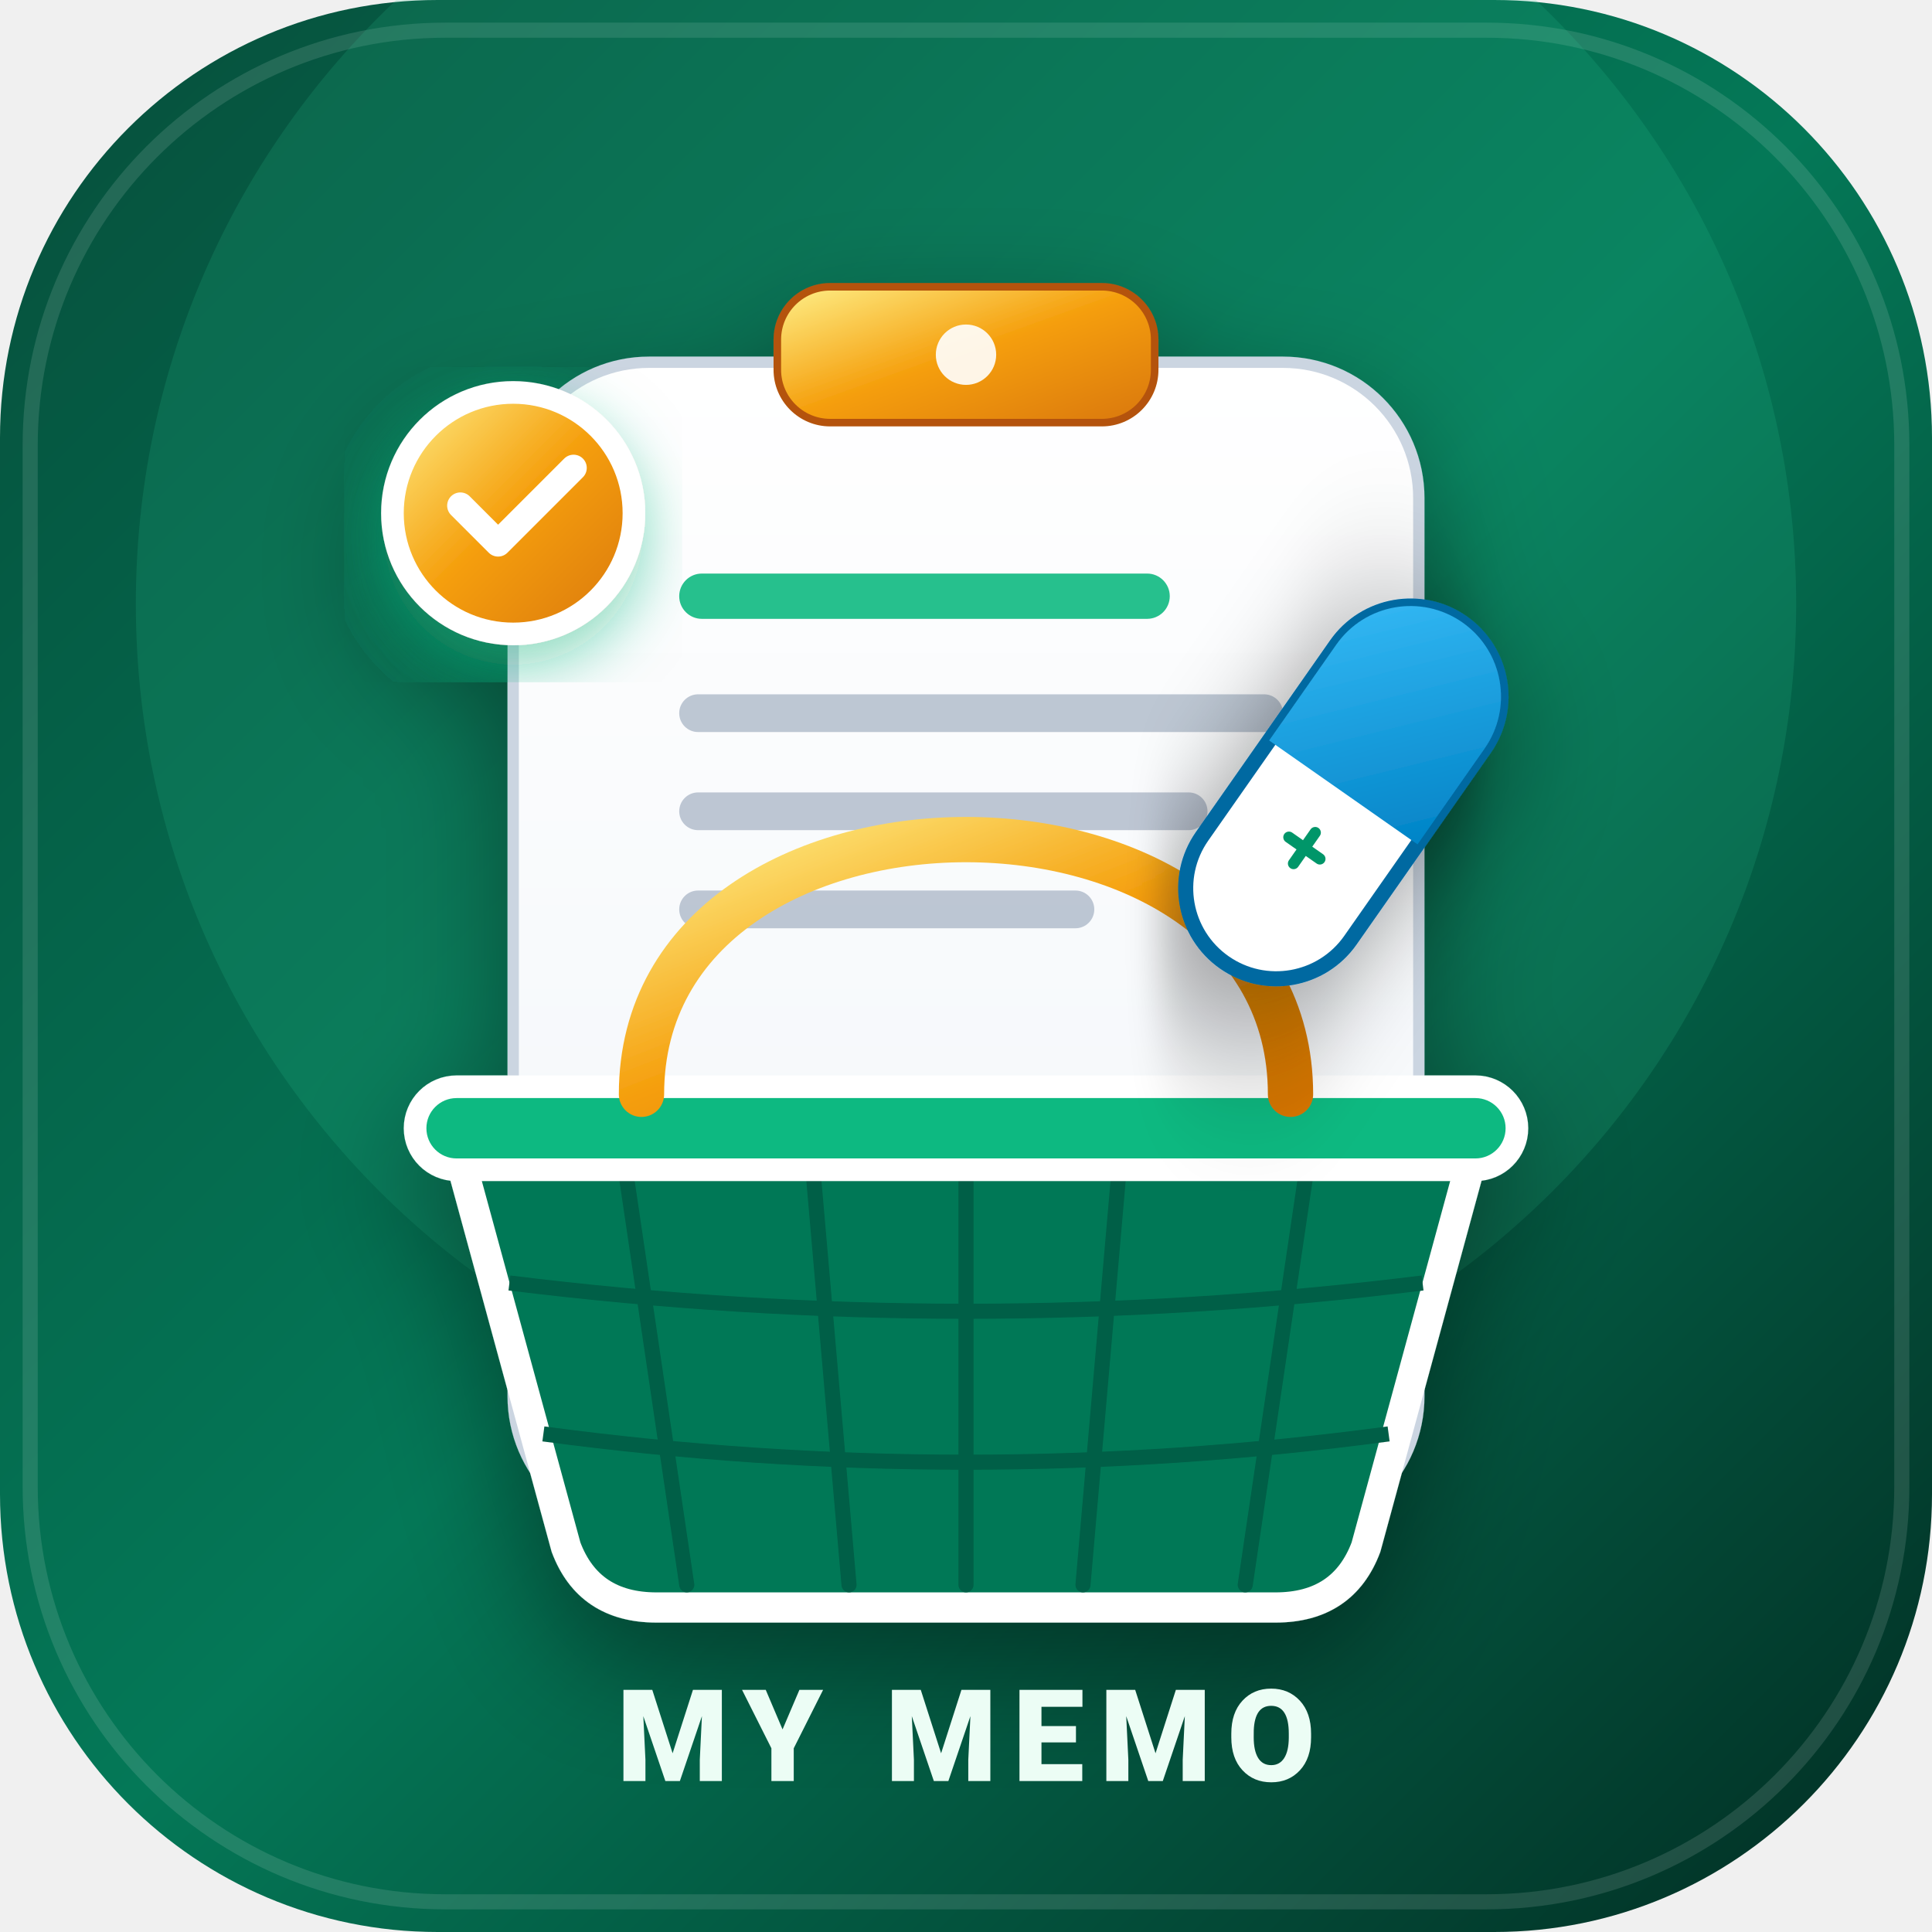
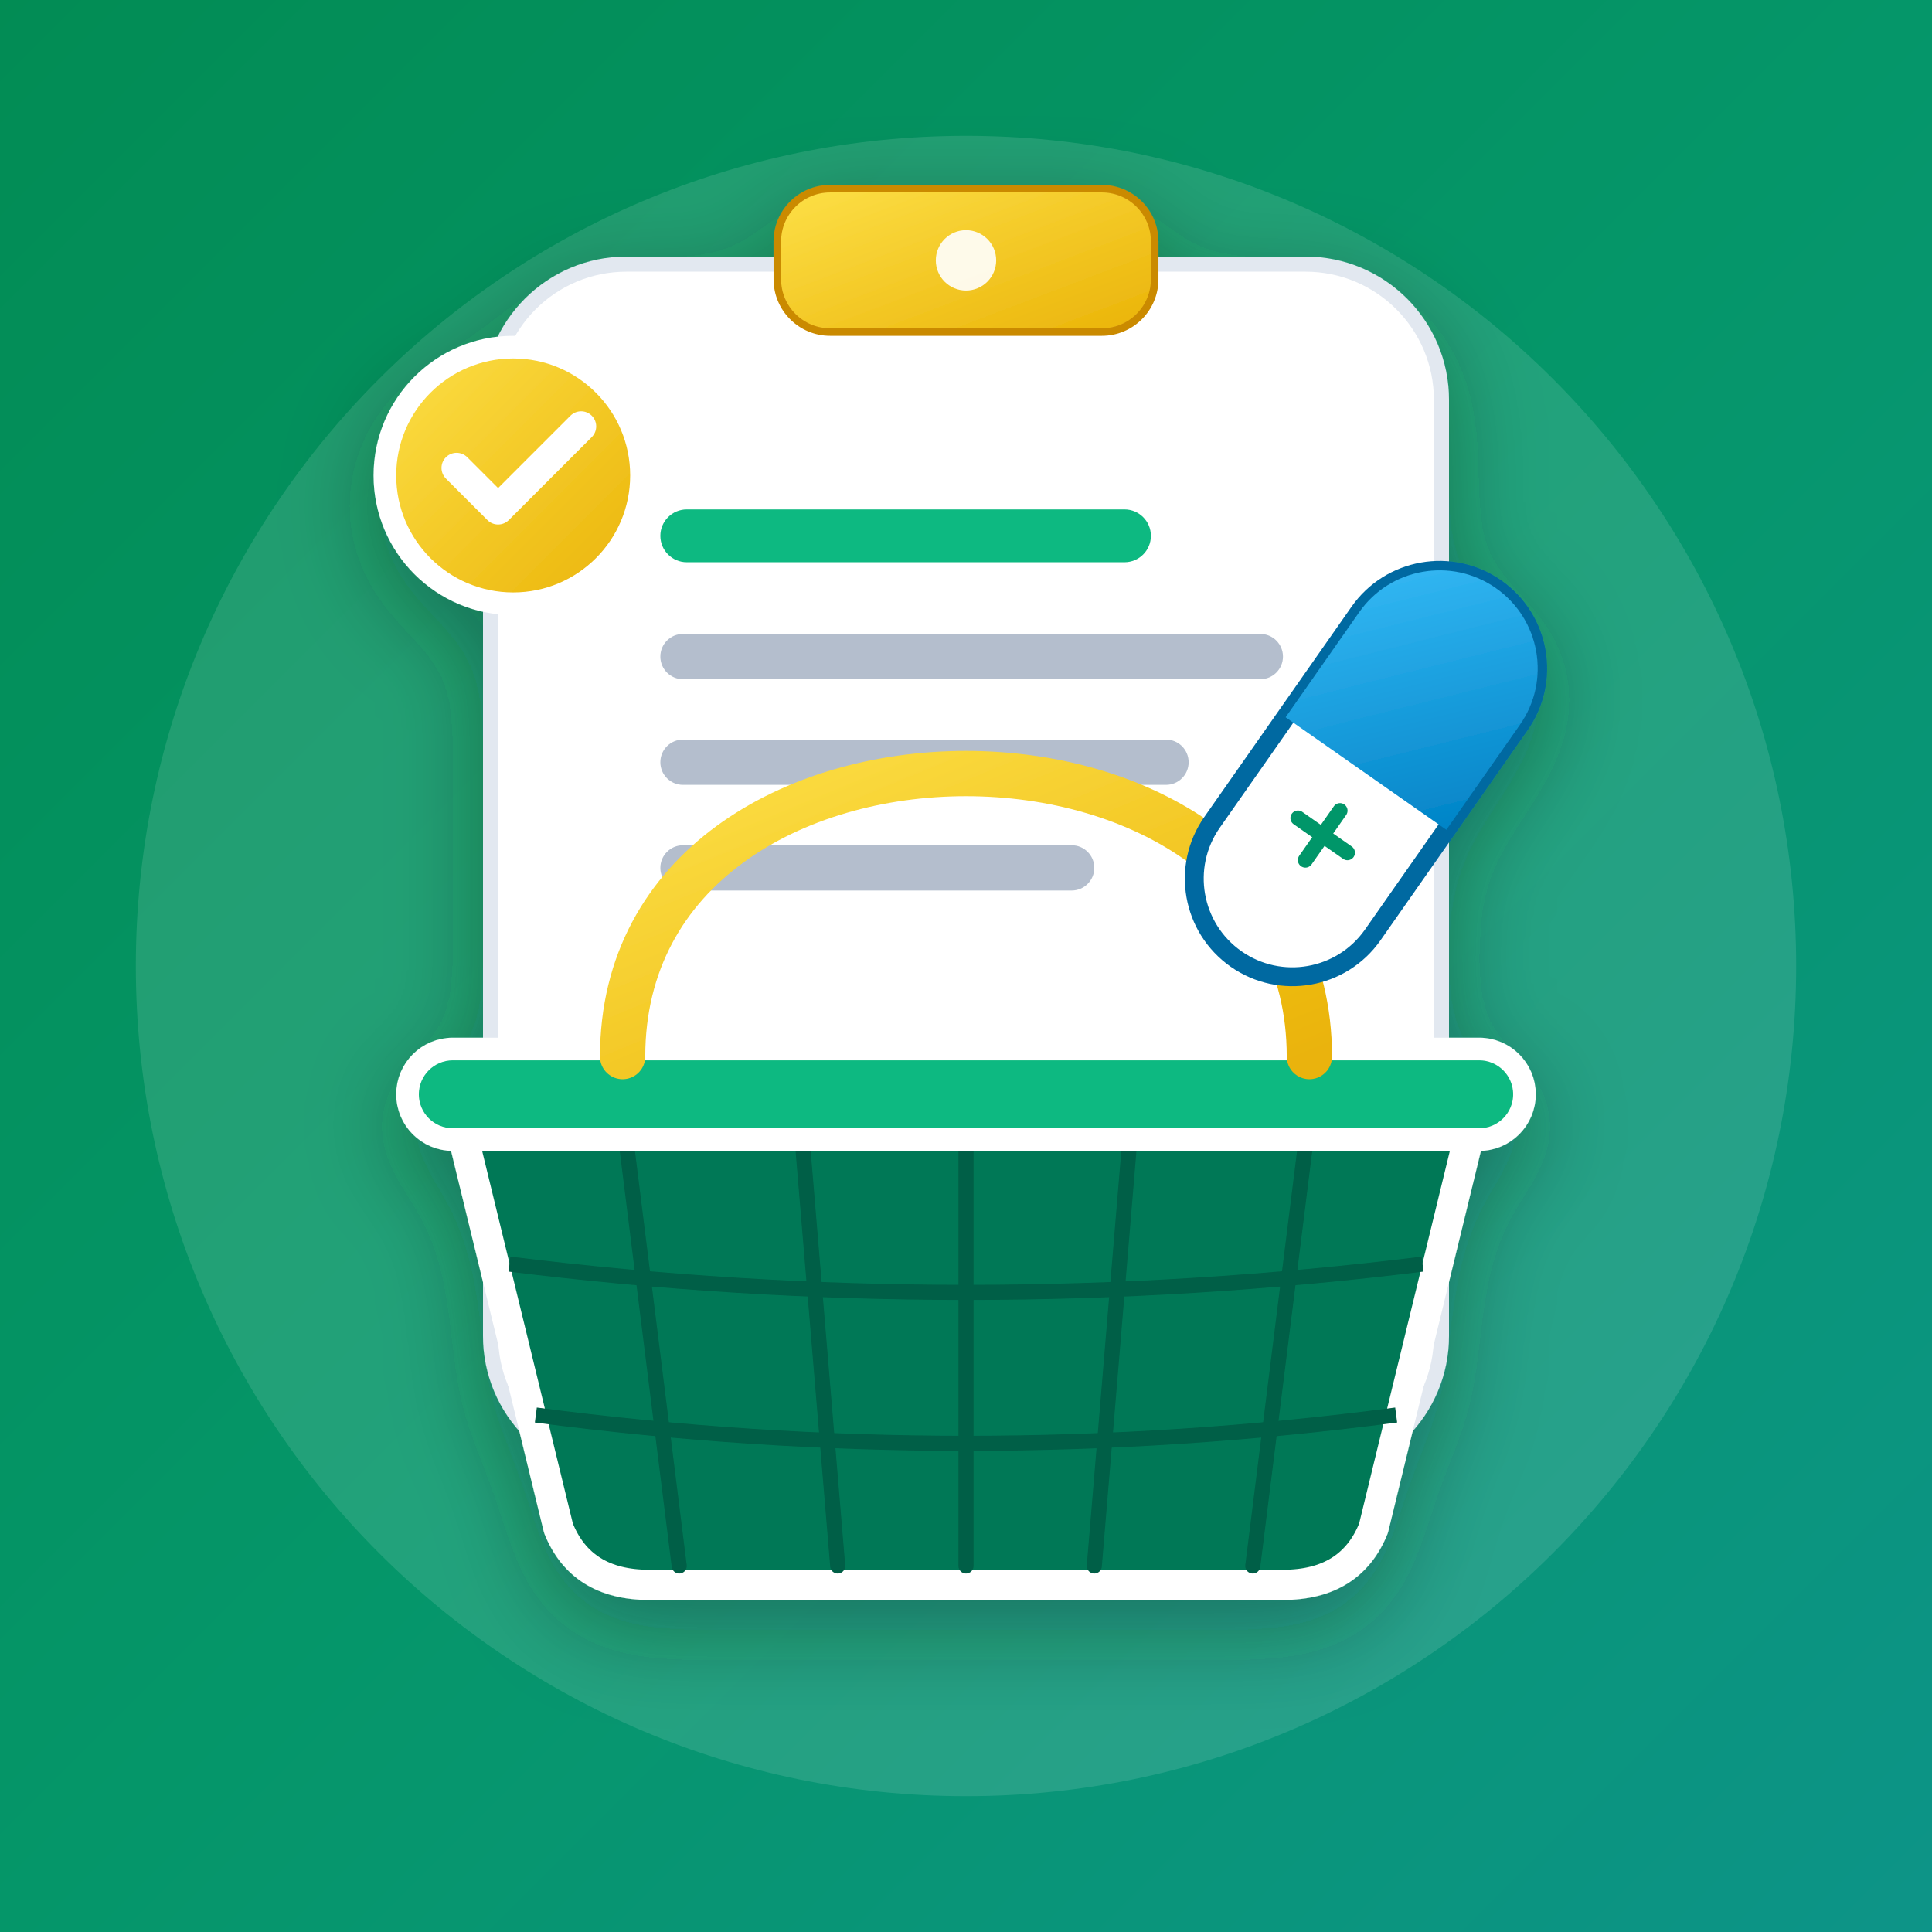
<svg xmlns="http://www.w3.org/2000/svg" viewBox="0 0 512 512" width="512" height="512">
  <defs>
-     <linearGradient id="bgGrad" x1="0%" y1="0%" x2="100%" y2="100%">
-       <stop offset="0%" stop-color="#064e3b" />
-       <stop offset="50%" stop-color="#047857" />
-       <stop offset="100%" stop-color="#022c22" />
+     <linearGradient id="fullBg" x1="0%" y1="0%" x2="100%" y2="100%">
+       <stop offset="0%" stop-color="#028c54" />
+       <stop offset="50%" stop-color="#059669" />
+       <stop offset="100%" stop-color="#0d9488" />
    </linearGradient>
    <linearGradient id="goldGrad" x1="0%" y1="0%" x2="100%" y2="100%">
-       <stop offset="0%" stop-color="#fef08a" />
-       <stop offset="50%" stop-color="#f59e0b" />
-       <stop offset="100%" stop-color="#d97706" />
+       <stop offset="0%" stop-color="#fde047" />
+       <stop offset="100%" stop-color="#eab308" />
    </linearGradient>
-     <linearGradient id="skyGrad" x1="0%" y1="0%" x2="100%" y2="100%">
+     <linearGradient id="capsuleGrad" x1="0%" y1="0%" x2="100%" y2="100%">
      <stop offset="0%" stop-color="#38bdf8" />
      <stop offset="100%" stop-color="#0284c7" />
    </linearGradient>
-     <linearGradient id="sheetGrad" x1="0%" y1="0%" x2="0%" y2="100%">
-       <stop offset="0%" stop-color="#ffffff" />
-       <stop offset="100%" stop-color="#f1f5f9" />
-     </linearGradient>
-     <filter id="softShadow" x="-20%" y="-20%" width="140%" height="140%">
-       <feDropShadow dx="0" dy="12" stdDeviation="16" flood-color="#000000" flood-opacity="0.4" />
-     </filter>
-     <filter id="badgeGlow" x="-20%" y="-20%" width="140%" height="140%">
-       <feDropShadow dx="0" dy="6" stdDeviation="8" flood-color="#10b981" flood-opacity="0.5" />
+     <filter id="depthGlow" x="-20%" y="-20%" width="140%" height="140%">
+       <feDropShadow dx="0" dy="8" stdDeviation="12" flood-color="#022c22" flood-opacity="0.35" />
    </filter>
  </defs>
-   <rect width="512" height="512" rx="116" fill="url(#bgGrad)" />
-   <rect x="8" y="8" width="496" height="496" rx="110" fill="none" stroke="rgba(255, 255, 255, 0.12)" stroke-width="4" />
-   <circle cx="256" cy="160" r="220" fill="rgba(52, 211, 153, 0.15)" />
-   <g filter="url(#softShadow)">
-     <rect x="136" y="96" width="240" height="310" rx="36" fill="url(#sheetGrad)" stroke="#cbd5e1" stroke-width="3" />
-     <rect x="206" y="76" width="100" height="36" rx="14" fill="url(#goldGrad)" stroke="#b45309" stroke-width="2" />
-     <circle cx="256" cy="94" r="8" fill="#ffffff" opacity="0.9" />
-     <rect x="180" y="152" width="130" height="12" rx="6" fill="#10b981" opacity="0.9" />
-     <rect x="180" y="184" width="160" height="10" rx="5" fill="#94a3b8" opacity="0.6" />
-     <rect x="180" y="210" width="140" height="10" rx="5" fill="#94a3b8" opacity="0.6" />
-     <rect x="180" y="236" width="110" height="10" rx="5" fill="#94a3b8" opacity="0.6" />
+   <rect width="512" height="512" fill="url(#fullBg)" />
+   <circle cx="256" cy="256" r="220" fill="rgba(255, 255, 255, 0.12)" />
+   <g filter="url(#depthGlow)" transform="translate(0, -10)">
+     <rect x="130" y="80" width="252" height="320" rx="36" fill="#ffffff" stroke="#e2e8f0" stroke-width="4" />
+     <rect x="206" y="60" width="100" height="38" rx="14" fill="url(#goldGrad)" stroke="#ca8a04" stroke-width="2" />
+     <circle cx="256" cy="79" r="8" fill="#ffffff" opacity="0.9" />
+     <rect x="175" y="145" width="130" height="14" rx="7" fill="#10b981" />
+     <rect x="175" y="178" width="165" height="12" rx="6" fill="#94a3b8" opacity="0.7" />
+     <rect x="175" y="206" width="140" height="12" rx="6" fill="#94a3b8" opacity="0.7" />
+     <rect x="175" y="234" width="115" height="12" rx="6" fill="#94a3b8" opacity="0.7" />
    <g transform="translate(0, 30)">
-       <path d="M120 270 L150 380 Q156 396 174 396 L338 396 Q356 396 362 380 L392 270 Z" fill="#047857" stroke="#ffffff" stroke-width="8" stroke-linejoin="round" />
-       <path d="M165 275 L182 390 M215 275 L225 390 M256 275 L256 390 M297 275 L287 390 M347 275 L330 390" stroke="#065f46" stroke-width="4" stroke-linecap="round" />
-       <path d="M135 310 Q256 325 377 310 M144 350 Q256 365 368 350" stroke="#065f46" stroke-width="4" fill="none" />
-       <rect x="110" y="258" width="292" height="22" rx="11" fill="#10b981" stroke="#ffffff" stroke-width="6" />
-       <path d="M170 260 C170 170 342 170 342 260" fill="none" stroke="url(#goldGrad)" stroke-width="12" stroke-linecap="round" />
+       <path d="M120 270 L148 385 Q154 400 172 400 L340 400 Q358 400 364 385 L392 270 Z" fill="#047857" stroke="#ffffff" stroke-width="8" stroke-linejoin="round" />
+       <path d="M165 275 L180 395 M212 275 L222 395 M256 275 L256 395 M300 275 L290 395 M347 275 L332 395" stroke="#065f46" stroke-width="4" stroke-linecap="round" />
+       <path d="M135 315 Q256 330 377 315 M142 355 Q256 370 370 355" stroke="#065f46" stroke-width="4" fill="none" />
+       <rect x="108" y="258" width="296" height="24" rx="12" fill="#10b981" stroke="#ffffff" stroke-width="6" />
+       <path d="M165 260 C165 160 347 160 347 260" fill="none" stroke="url(#goldGrad)" stroke-width="12" stroke-linecap="round" />
    </g>
-     <g transform="translate(356, 210) rotate(35)" filter="url(#softShadow)">
-       <rect x="-24" y="-55" width="48" height="110" rx="24" fill="#ffffff" stroke="#0369a1" stroke-width="4" />
-       <path d="M -24 0 H 24 V -31 A 24 24 0 0 0 -24 -31 Z" fill="url(#skyGrad)" />
-       <path d="M -5 18 H 5 M 0 13 V 23" stroke="#059669" stroke-width="3" stroke-linecap="round" />
+     <g transform="translate(362, 215) rotate(35)">
+       <rect x="-26" y="-60" width="52" height="120" rx="26" fill="#ffffff" stroke="#0369a1" stroke-width="5" />
+       <path d="M -26 0 H 26 V -34 A 26 26 0 0 0 -26 -34 Z" fill="url(#capsuleGrad)" />
+       <line x1="-8" y1="20" x2="8" y2="20" stroke="#059669" stroke-width="4" stroke-linecap="round" />
+       <line x1="0" y1="12" x2="0" y2="28" stroke="#059669" stroke-width="4" stroke-linecap="round" />
    </g>
-     <g transform="translate(136, 136)" filter="url(#badgeGlow)">
-       <circle cx="0" cy="0" r="32" fill="url(#goldGrad)" stroke="#ffffff" stroke-width="6" />
-       <path d="M-14 -2 L-4 8 L16 -12" fill="none" stroke="#ffffff" stroke-width="7" stroke-linecap="round" stroke-linejoin="round" />
+     <g transform="translate(136, 136)">
+       <circle cx="0" cy="0" r="34" fill="url(#goldGrad)" stroke="#ffffff" stroke-width="6" />
+       <path d="M-15 -2 L-4 9 L18 -13" fill="none" stroke="#ffffff" stroke-width="8" stroke-linecap="round" stroke-linejoin="round" />
    </g>
  </g>
-   <text x="256" y="472" text-anchor="middle" fill="#ecfdf5" font-family="-apple-system, BlinkMacSystemFont, 'Segoe UI', Roboto, sans-serif" font-weight="900" font-size="34" letter-spacing="4">MY MEMO</text>
</svg>
